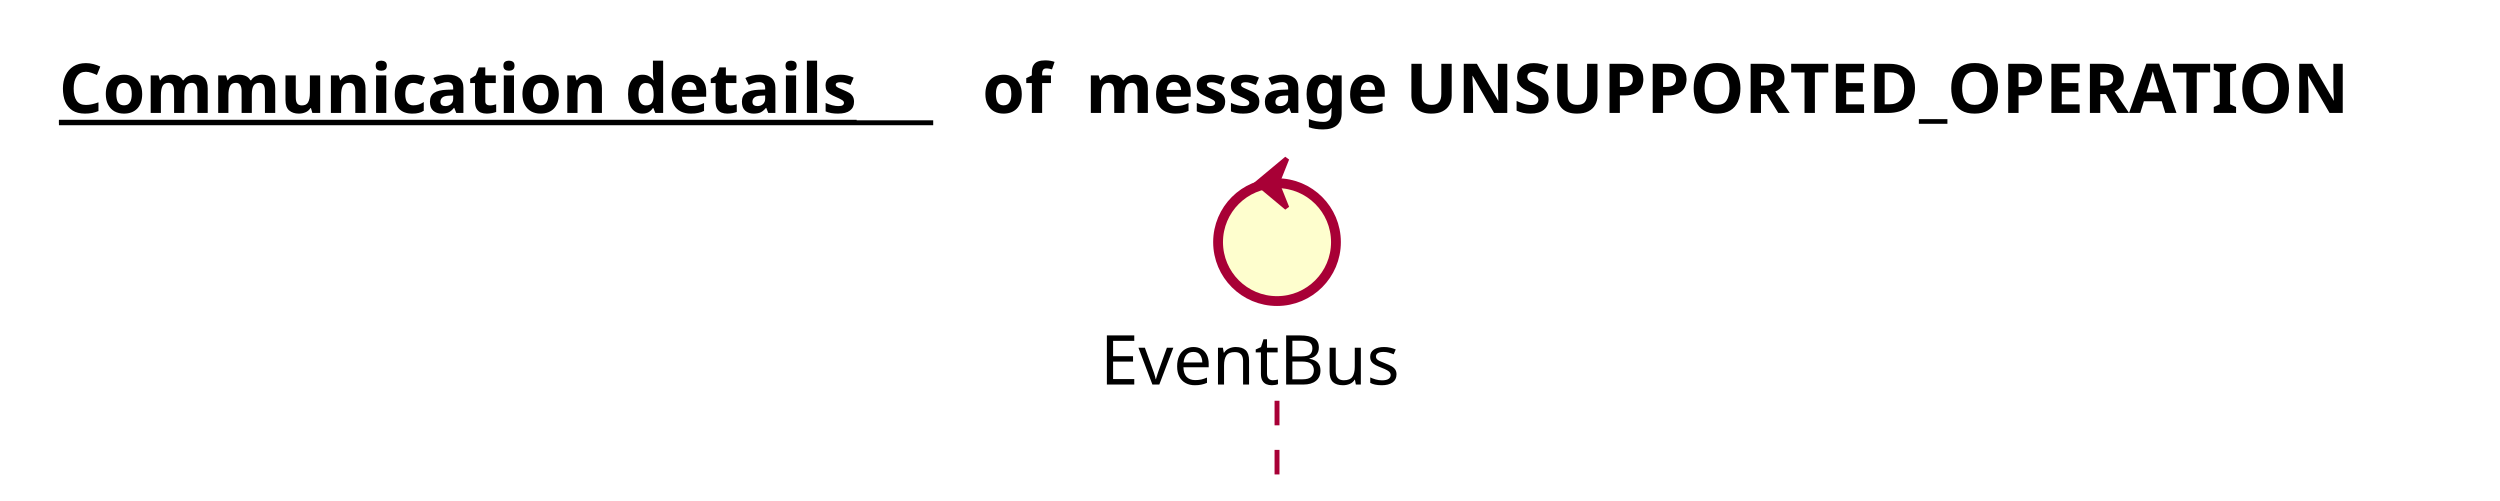
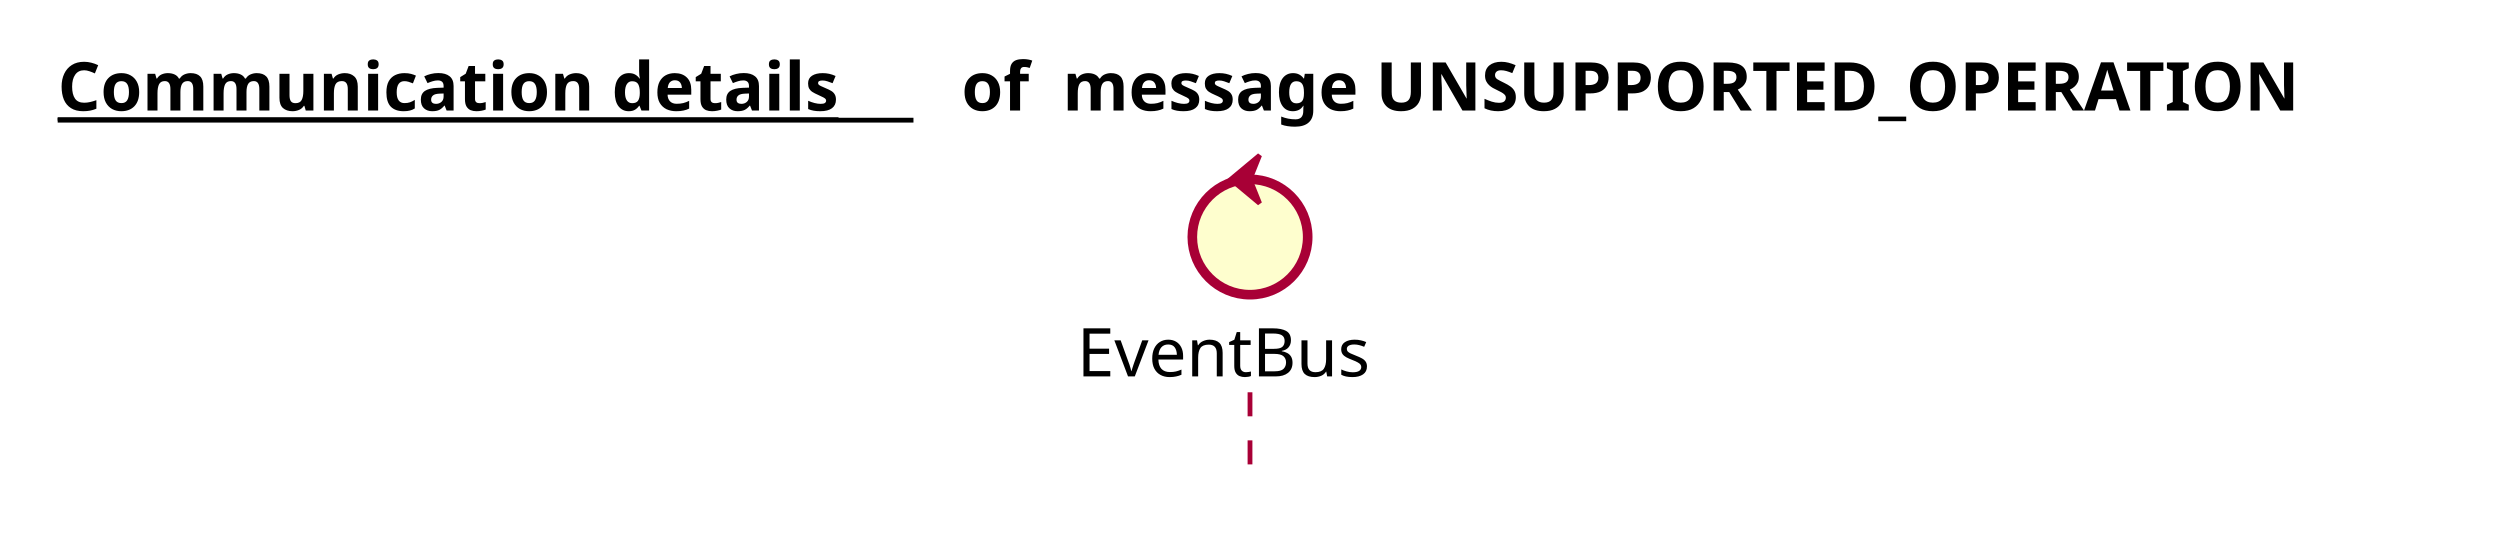
- <svg xmlns="http://www.w3.org/2000/svg" contentScriptType="application/ecmascript" contentStyleType="text/css" height="102px" preserveAspectRatio="none" style="width:509px;height:102px;" version="1.1" viewBox="0 0 509 102" width="509px" zoomAndPan="magnify">
+ <svg xmlns="http://www.w3.org/2000/svg" contentScriptType="application/ecmascript" contentStyleType="text/css" height="113px" preserveAspectRatio="none" style="width:520px;height:113px;" version="1.1" viewBox="0 0 520 113" width="520px" zoomAndPan="magnify">
  <defs />
  <g>
    <text fill="#000000" font-family="sans-serif" font-size="14" font-weight="bold" lengthAdjust="spacingAndGlyphs" text-decoration="underline" textLength="178" x="12" y="22.995">Communication details</text>
    <line style="stroke: #000000; stroke-width: 1.0;" x1="12" x2="190" y1="24.995" y2="24.995" />
    <text fill="#000000" font-family="sans-serif" font-size="14" font-weight="bold" lengthAdjust="spacingAndGlyphs" textLength="16" x="200" y="22.995">of</text>
    <text fill="#000000" font-family="sans-serif" font-size="14" font-weight="bold" lengthAdjust="spacingAndGlyphs" textLength="287" x="221" y="22.995">message UNSUPPORTED_OPERATION</text>
    <line style="stroke: #A80036; stroke-width: 1.0; stroke-dasharray: 5.0,5.0;" x1="260" x2="260" y1="81.594" y2="101.594" />
    <text fill="#000000" font-family="sans-serif" font-size="14" lengthAdjust="spacingAndGlyphs" textLength="66" x="224" y="78.292">EventBus</text>
    <ellipse cx="260" cy="49.297" fill="#FEFECE" rx="12" ry="12" style="stroke: #A80036; stroke-width: 2.0;" />
    <polygon fill="#A80036" points="256,37.297,262,32.297,260,37.297,262,42.297,256,37.297" style="stroke: #A80036; stroke-width: 1.0;" />
  </g>
</svg>
